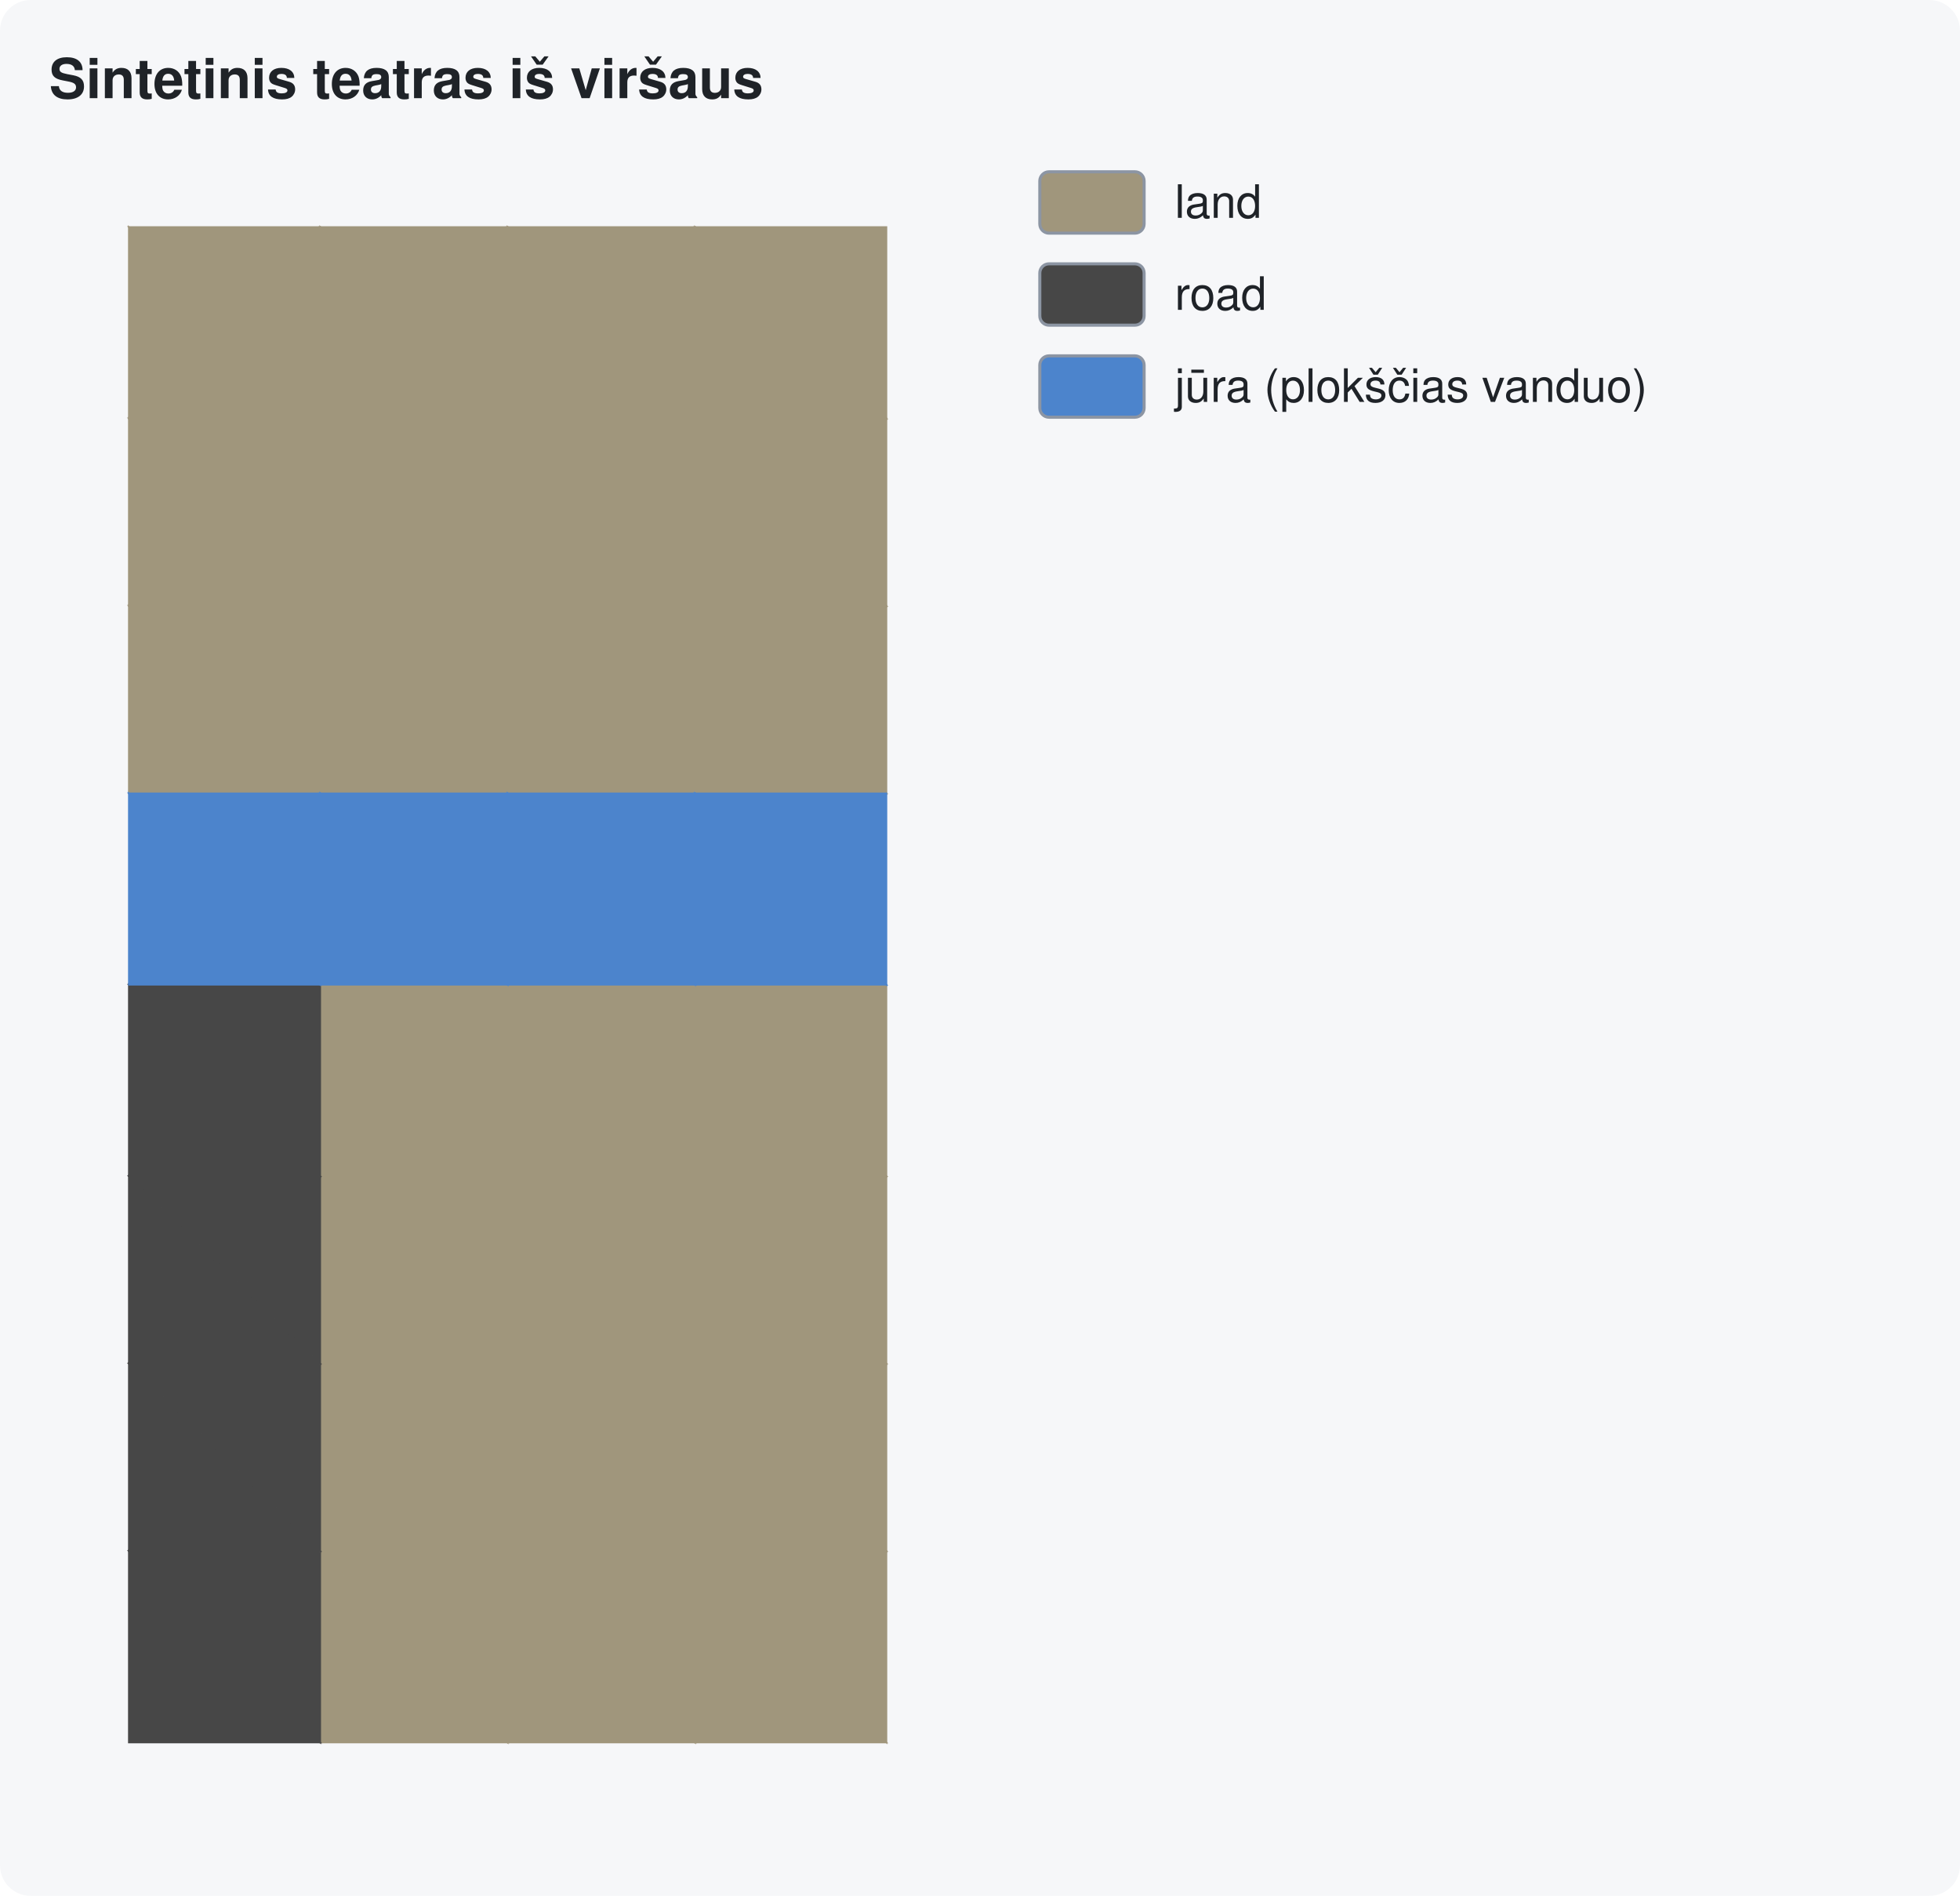
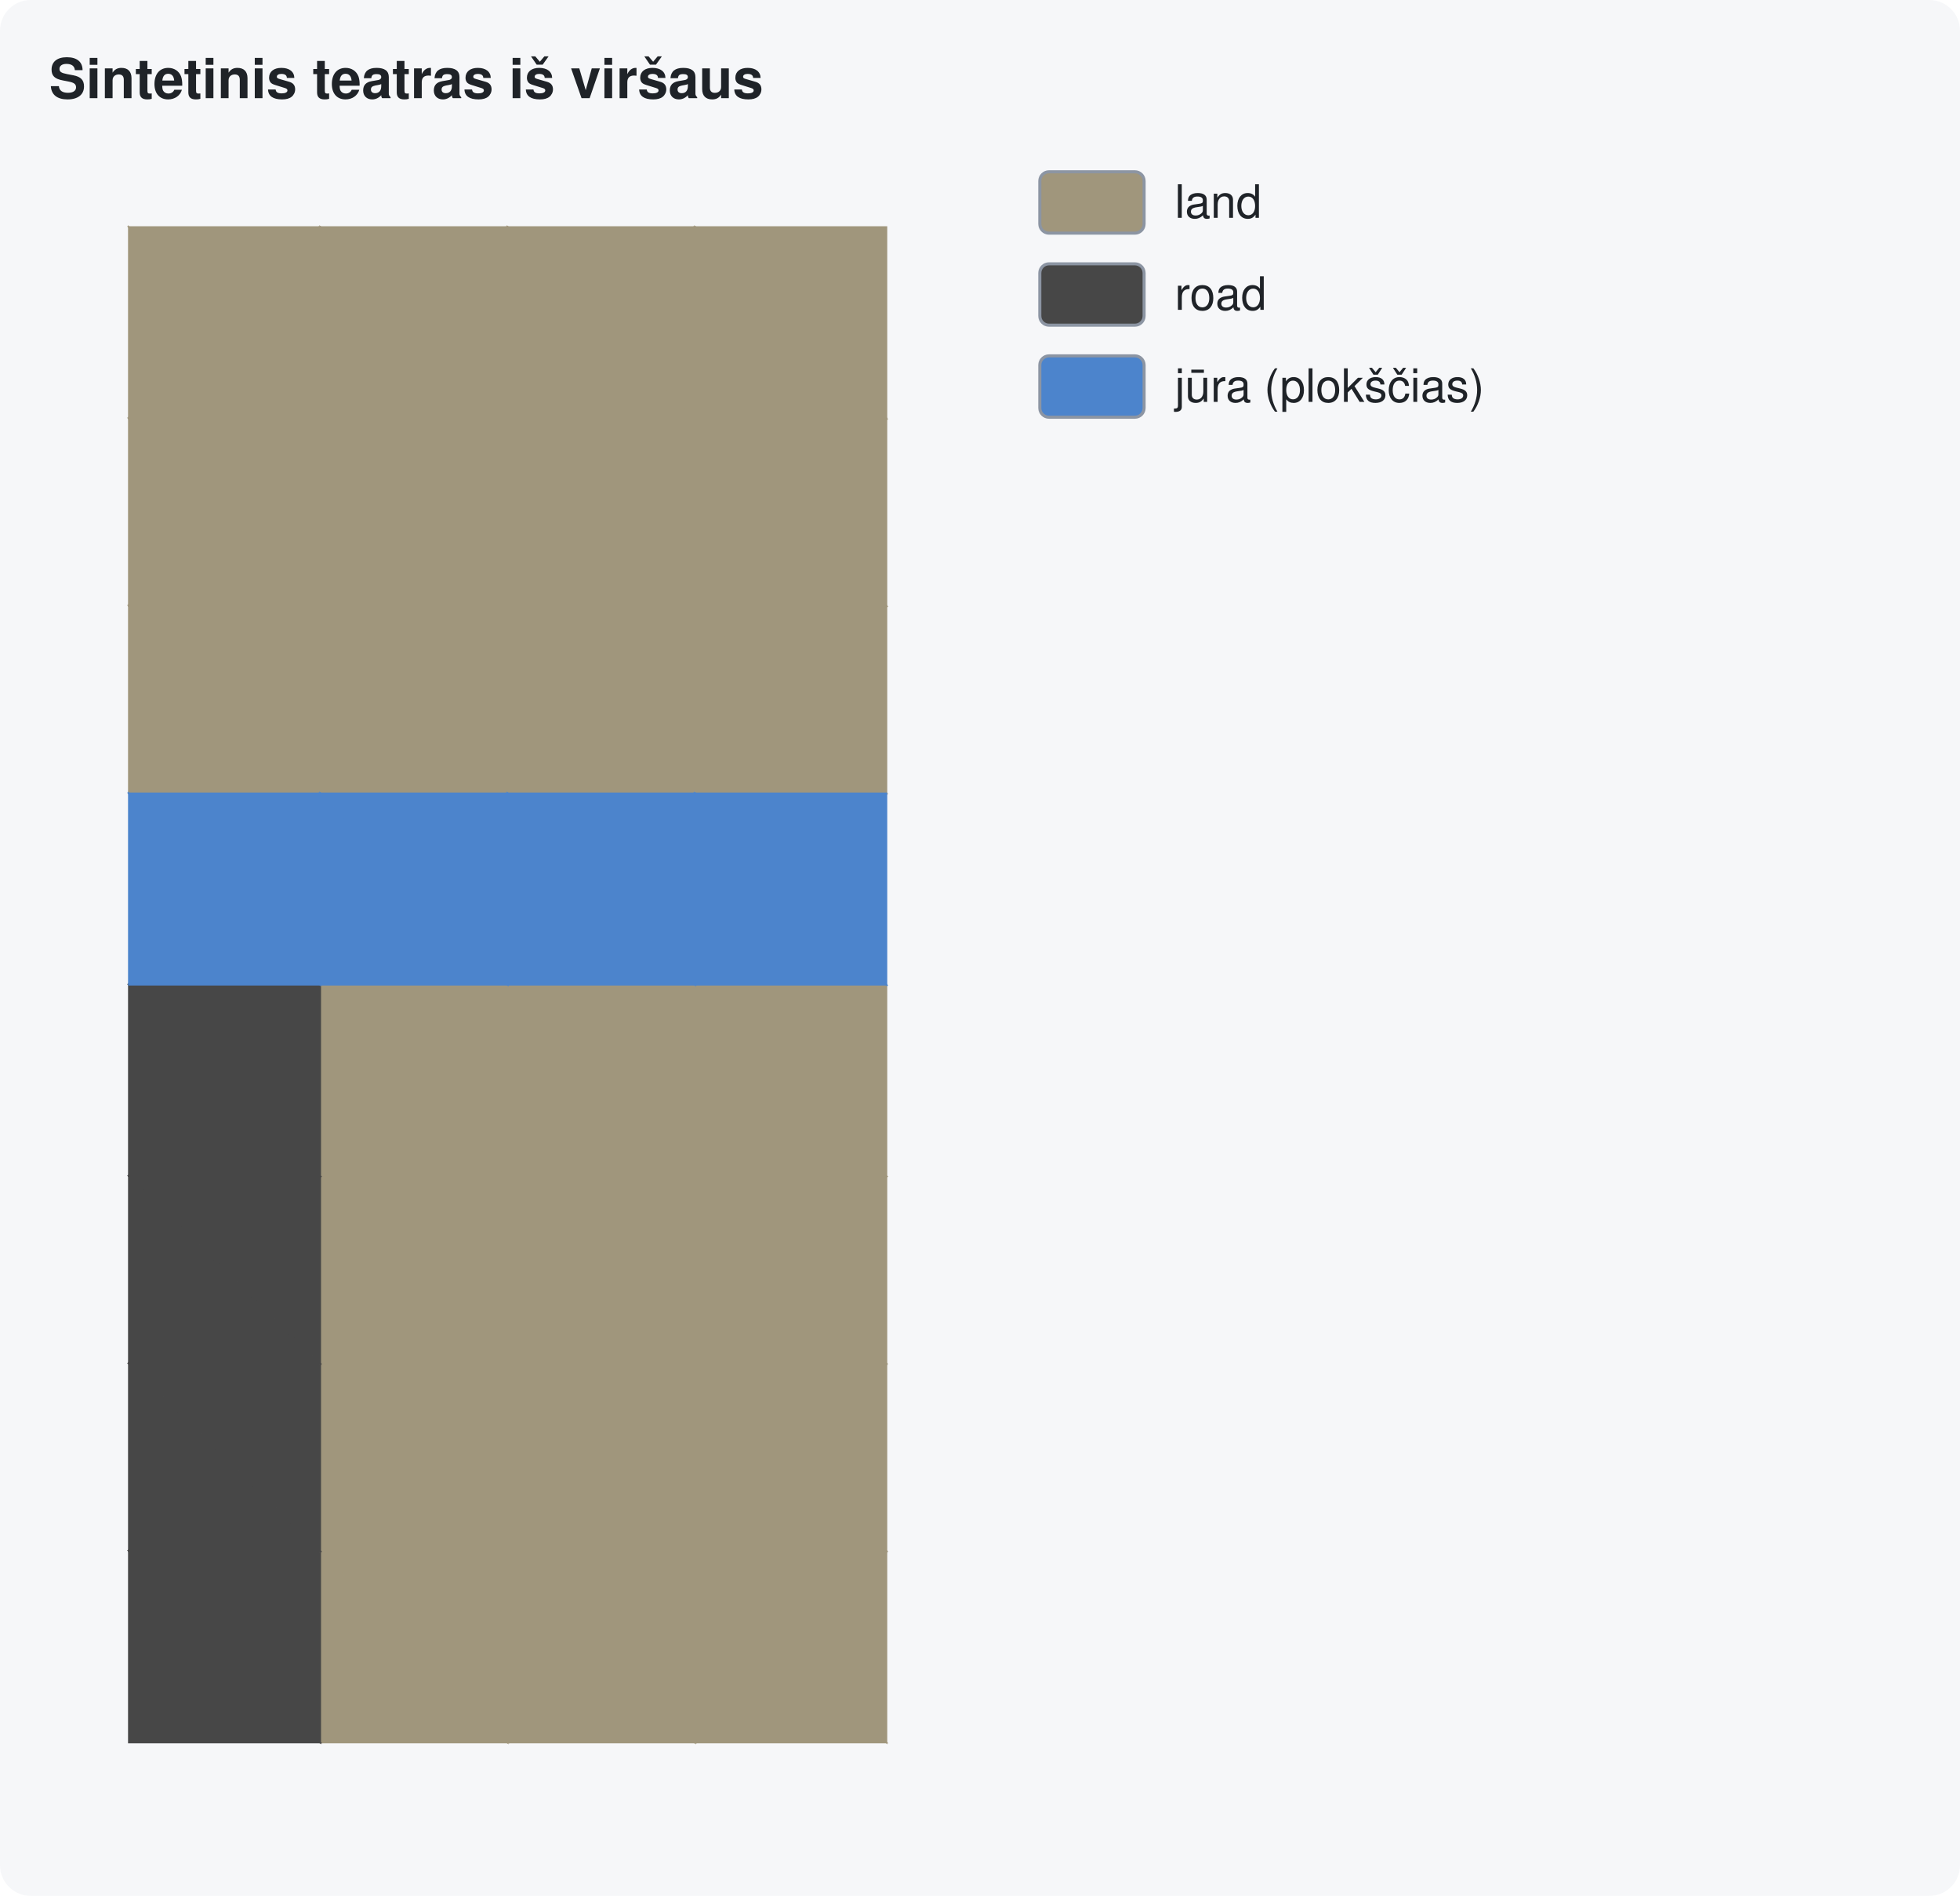
<svg xmlns="http://www.w3.org/2000/svg" width="639" height="618" viewBox="0 0 639 618" font-family="Segoe UI,Helvetica,Arial,sans-serif">
  <defs>
    <linearGradient id="ramp" x1="0" x2="1">
      <stop offset="0" stop-color="#8cad6b" />
      <stop offset="1" stop-color="#d1925e" />
    </linearGradient>
  </defs>
  <rect width="639" height="618" rx="10" fill="#f6f7f9" />
  <text x="16" y="32" font-size="18" font-weight="600" fill="#1f2328">Sintetinis teatras iš viršaus</text>
  <g transform="translate(16,48) scale(1.3)">
    <rect width="230" height="420" fill="#f6f7f9" />
    <polygon points="20,162 20,115 68,162" fill="#a0967c" stroke="#a0967c" stroke-width="0.4" />
    <polygon points="68,162 20,115 68,115" fill="#a0967c" stroke="#a0967c" stroke-width="0.4" />
    <polygon points="68,162 68,115 115,162" fill="#a0967c" stroke="#a0967c" stroke-width="0.4" />
    <polygon points="115,162 68,115 115,115" fill="#a0967c" stroke="#a0967c" stroke-width="0.4" />
    <polygon points="115,162 115,115 162,162" fill="#a0967c" stroke="#a0967c" stroke-width="0.4" />
    <polygon points="162,162 115,115 162,115" fill="#a0967c" stroke="#a0967c" stroke-width="0.4" />
    <polygon points="162,162 162,115 210,162" fill="#a0967c" stroke="#a0967c" stroke-width="0.4" />
    <polygon points="210,162 162,115 210,115" fill="#a0967c" stroke="#a0967c" stroke-width="0.4" />
    <polygon points="20,115 20,68 68,115" fill="#a0967c" stroke="#a0967c" stroke-width="0.4" />
    <polygon points="68,115 20,68 68,68" fill="#a0967c" stroke="#a0967c" stroke-width="0.4" />
    <polygon points="68,115 68,68 115,115" fill="#a0967c" stroke="#a0967c" stroke-width="0.4" />
    <polygon points="115,115 68,68 115,68" fill="#a0967c" stroke="#a0967c" stroke-width="0.4" />
    <polygon points="115,115 115,68 162,115" fill="#a0967c" stroke="#a0967c" stroke-width="0.4" />
    <polygon points="162,115 115,68 162,68" fill="#a0967c" stroke="#a0967c" stroke-width="0.4" />
    <polygon points="162,115 162,68 210,115" fill="#a0967c" stroke="#a0967c" stroke-width="0.4" />
    <polygon points="210,115 162,68 210,68" fill="#a0967c" stroke="#a0967c" stroke-width="0.4" />
    <polygon points="20,68 20,20 68,68" fill="#a0967c" stroke="#a0967c" stroke-width="0.4" />
    <polygon points="68,68 20,20 68,20" fill="#a0967c" stroke="#a0967c" stroke-width="0.4" />
    <polygon points="68,68 68,20 115,68" fill="#a0967c" stroke="#a0967c" stroke-width="0.4" />
    <polygon points="115,68 68,20 115,20" fill="#a0967c" stroke="#a0967c" stroke-width="0.4" />
    <polygon points="115,68 115,20 162,68" fill="#a0967c" stroke="#a0967c" stroke-width="0.4" />
    <polygon points="162,68 115,20 162,20" fill="#a0967c" stroke="#a0967c" stroke-width="0.4" />
    <polygon points="162,68 162,20 210,68" fill="#a0967c" stroke="#a0967c" stroke-width="0.4" />
    <polygon points="210,68 162,20 210,20" fill="#a0967c" stroke="#a0967c" stroke-width="0.4" />
    <polygon points="68,400 68,352 115,400" fill="#a0967c" stroke="#a0967c" stroke-width="0.4" />
    <polygon points="115,400 115,352 162,400" fill="#a0967c" stroke="#a0967c" stroke-width="0.4" />
    <polygon points="162,400 162,352 210,400" fill="#a0967c" stroke="#a0967c" stroke-width="0.4" />
    <polygon points="20,400 20,352 68,400" fill="#474747" stroke="#474747" stroke-width="0.4" />
    <polygon points="115,400 68,352 115,352" fill="#a0967c" stroke="#a0967c" stroke-width="0.4" />
    <polygon points="162,400 115,352 162,352" fill="#a0967c" stroke="#a0967c" stroke-width="0.4" />
    <polygon points="210,400 162,352 210,352" fill="#a0967c" stroke="#a0967c" stroke-width="0.4" />
    <polygon points="68,400 20,352 68,352" fill="#474747" stroke="#474747" stroke-width="0.4" />
    <polygon points="68,352 68,305 115,352" fill="#a0967c" stroke="#a0967c" stroke-width="0.4" />
    <polygon points="115,352 115,305 162,352" fill="#a0967c" stroke="#a0967c" stroke-width="0.4" />
    <polygon points="162,352 162,305 210,352" fill="#a0967c" stroke="#a0967c" stroke-width="0.4" />
    <polygon points="20,352 20,305 68,352" fill="#474747" stroke="#474747" stroke-width="0.4" />
    <polygon points="115,352 68,305 115,305" fill="#a0967c" stroke="#a0967c" stroke-width="0.4" />
    <polygon points="162,352 115,305 162,305" fill="#a0967c" stroke="#a0967c" stroke-width="0.4" />
    <polygon points="210,352 162,305 210,305" fill="#a0967c" stroke="#a0967c" stroke-width="0.4" />
    <polygon points="68,352 20,305 68,305" fill="#474747" stroke="#474747" stroke-width="0.4" />
    <polygon points="68,305 68,258 115,305" fill="#a0967c" stroke="#a0967c" stroke-width="0.4" />
    <polygon points="115,305 115,258 162,305" fill="#a0967c" stroke="#a0967c" stroke-width="0.4" />
    <polygon points="162,305 162,258 210,305" fill="#a0967c" stroke="#a0967c" stroke-width="0.4" />
    <polygon points="20,305 20,258 68,305" fill="#474747" stroke="#474747" stroke-width="0.4" />
    <polygon points="115,305 68,258 115,258" fill="#a0967c" stroke="#a0967c" stroke-width="0.4" />
    <polygon points="162,305 115,258 162,258" fill="#a0967c" stroke="#a0967c" stroke-width="0.4" />
    <polygon points="210,305 162,258 210,258" fill="#a0967c" stroke="#a0967c" stroke-width="0.4" />
    <polygon points="68,305 20,258 68,258" fill="#474747" stroke="#474747" stroke-width="0.4" />
    <polygon points="68,258 68,210 115,258" fill="#a0967c" stroke="#a0967c" stroke-width="0.4" />
    <polygon points="115,258 115,210 162,258" fill="#a0967c" stroke="#a0967c" stroke-width="0.4" />
    <polygon points="162,258 162,210 210,258" fill="#a0967c" stroke="#a0967c" stroke-width="0.4" />
    <polygon points="20,258 20,210 68,258" fill="#474747" stroke="#474747" stroke-width="0.4" />
    <polygon points="115,258 68,210 115,210" fill="#a0967c" stroke="#a0967c" stroke-width="0.4" />
    <polygon points="162,258 115,210 162,210" fill="#a0967c" stroke="#a0967c" stroke-width="0.4" />
    <polygon points="210,258 162,210 210,210" fill="#a0967c" stroke="#a0967c" stroke-width="0.4" />
    <polygon points="68,258 20,210 68,210" fill="#474747" stroke="#474747" stroke-width="0.4" />
    <polygon points="20,210 20,162 68,210" fill="#4c84cc" stroke="#4c84cc" stroke-width="0.4" />
    <polygon points="68,210 20,162 68,162" fill="#4c84cc" stroke="#4c84cc" stroke-width="0.4" />
    <polygon points="68,210 68,162 115,210" fill="#4c84cc" stroke="#4c84cc" stroke-width="0.4" />
    <polygon points="115,210 68,162 115,162" fill="#4c84cc" stroke="#4c84cc" stroke-width="0.4" />
    <polygon points="115,210 115,162 162,210" fill="#4c84cc" stroke="#4c84cc" stroke-width="0.4" />
    <polygon points="162,210 115,162 162,162" fill="#4c84cc" stroke="#4c84cc" stroke-width="0.4" />
    <polygon points="162,210 162,162 210,210" fill="#4c84cc" stroke="#4c84cc" stroke-width="0.4" />
    <polygon points="210,210 162,162 210,162" fill="#4c84cc" stroke="#4c84cc" stroke-width="0.4" />
  </g>
  <rect x="339" y="56" width="34" height="20" rx="3" fill="#a0967c" stroke="#8c95a3" />
  <text x="383" y="71" font-size="15" fill="#1f2328">land</text>
  <rect x="339" y="86" width="34" height="20" rx="3" fill="#474747" stroke="#8c95a3" />
  <text x="383" y="101" font-size="15" fill="#1f2328">road</text>
  <rect x="339" y="116" width="34" height="20" rx="3" fill="#4c84cc" stroke="#8c95a3" />
-   <text x="383" y="131" font-size="15" fill="#1f2328">jūra (plokščias vanduo)</text>
+   <text x="383" y="131" font-size="15" fill="#1f2328">jūra (plokščias)</text>
</svg>
